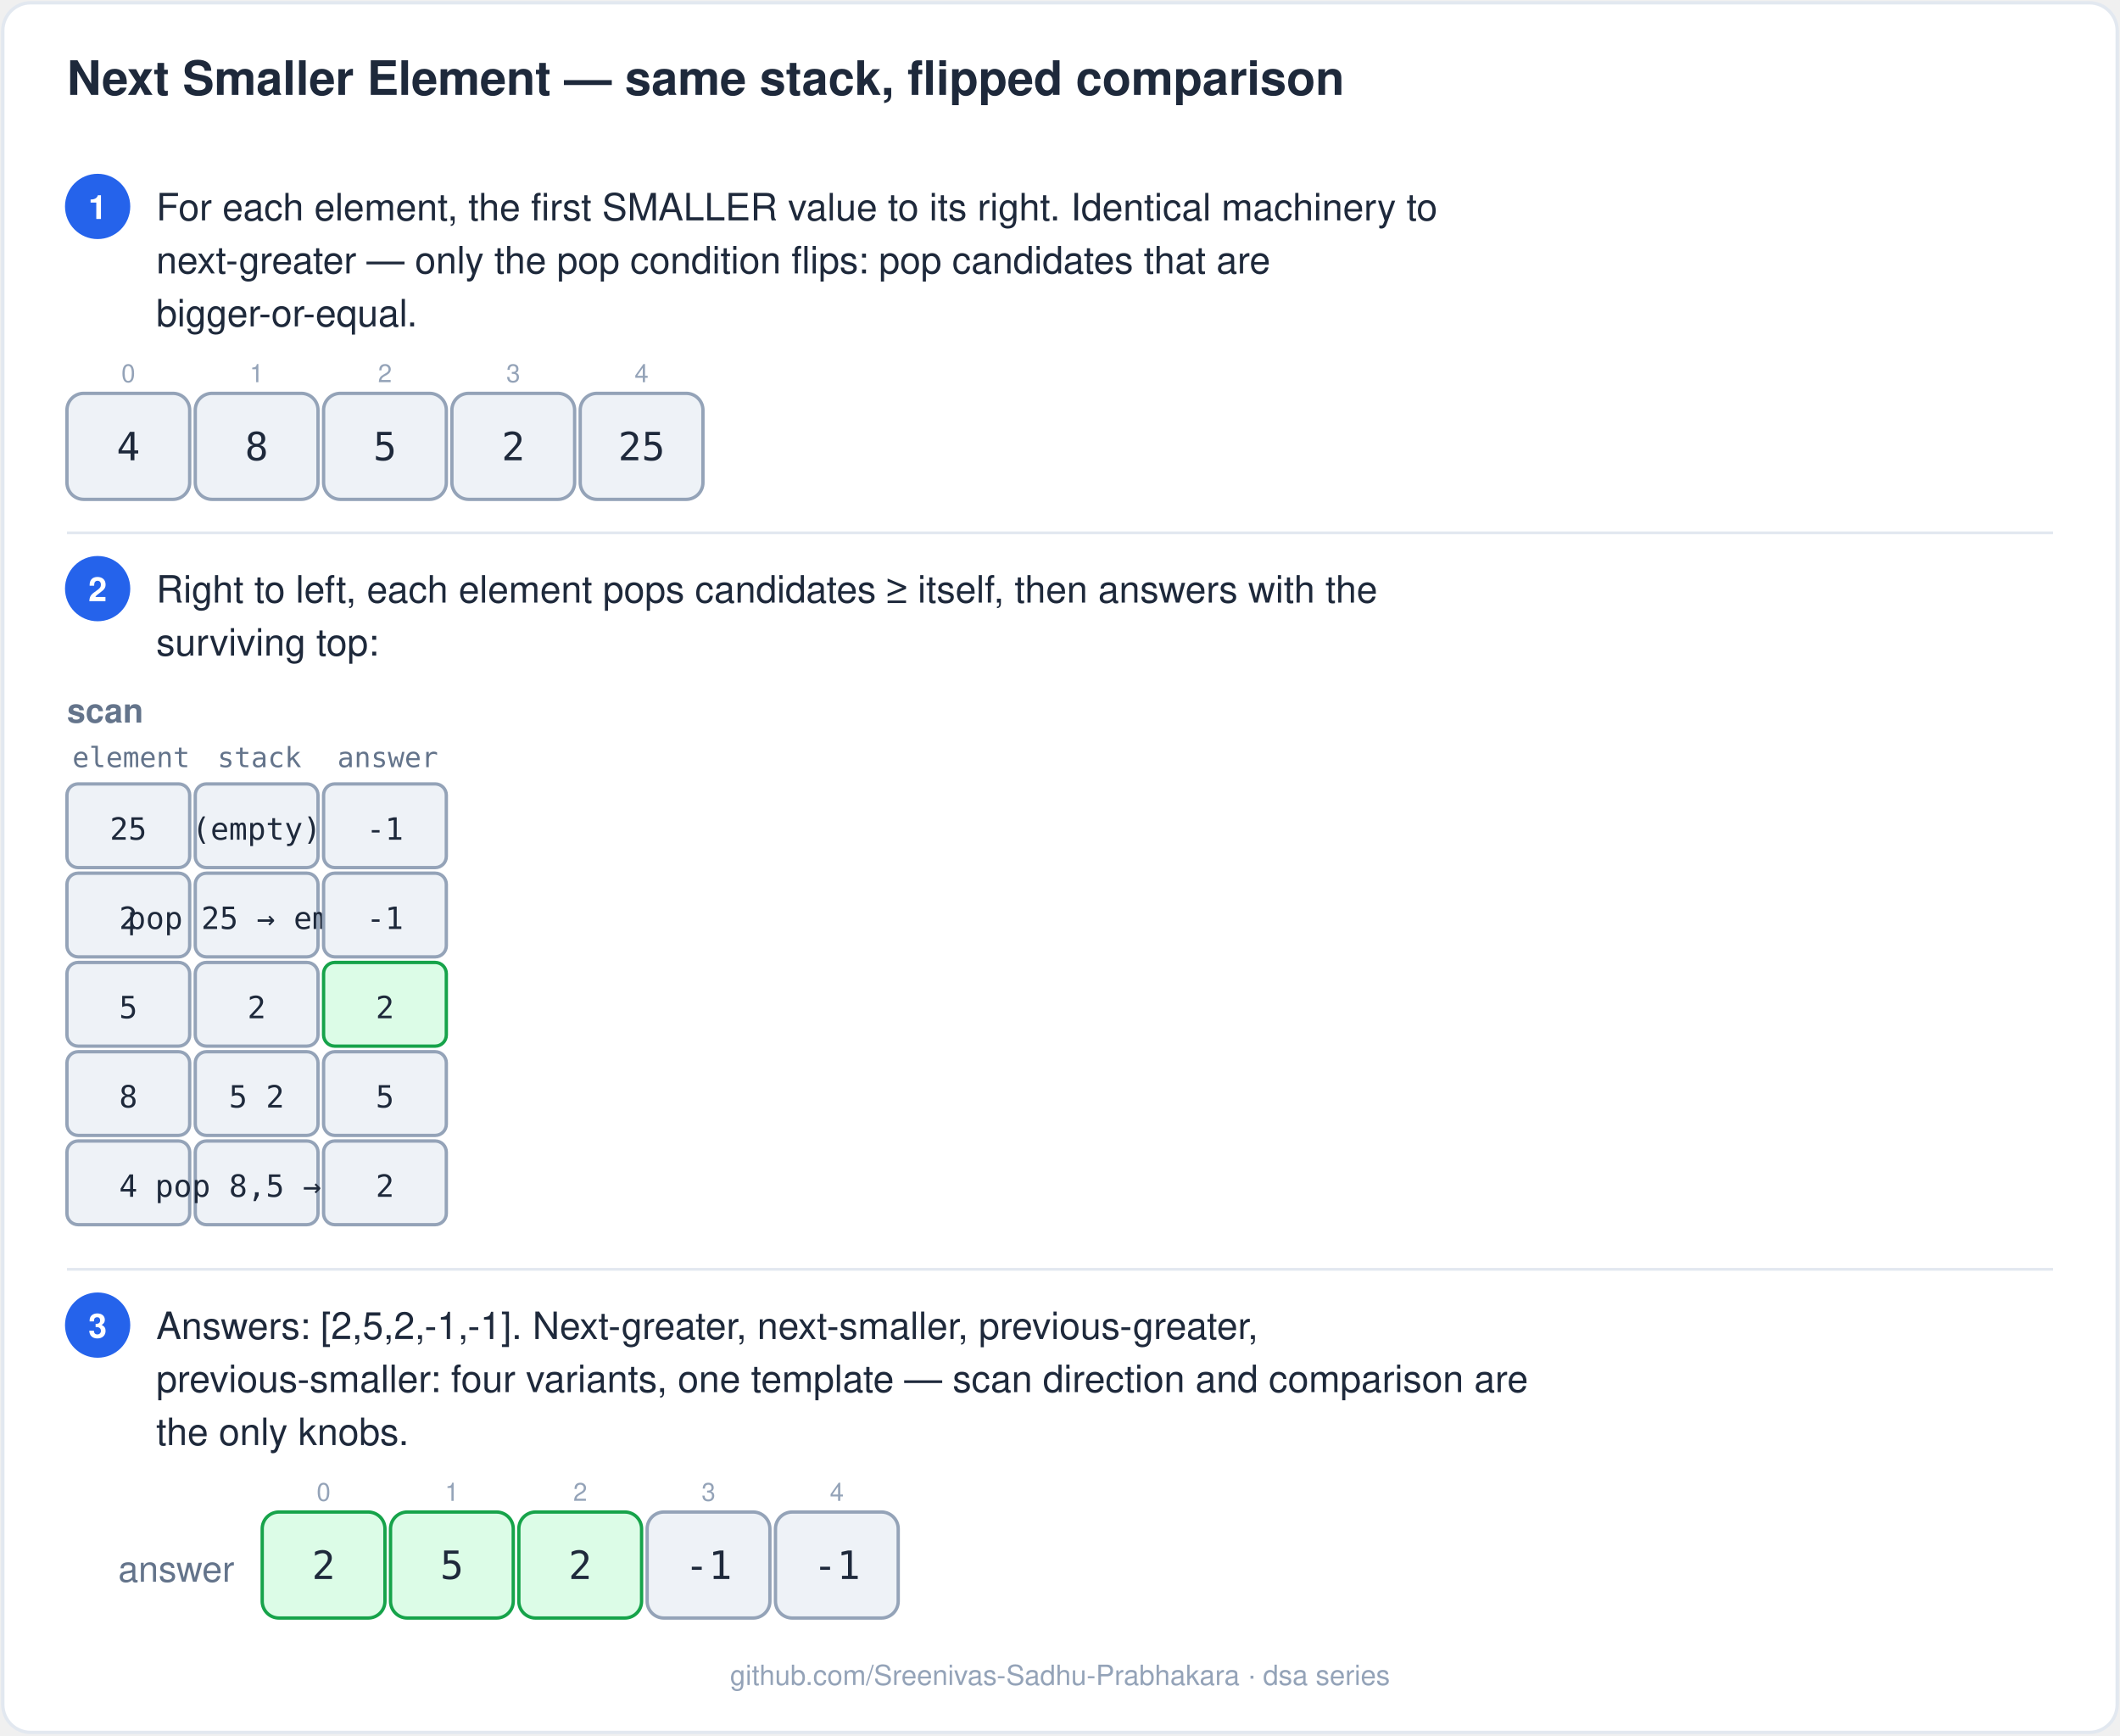
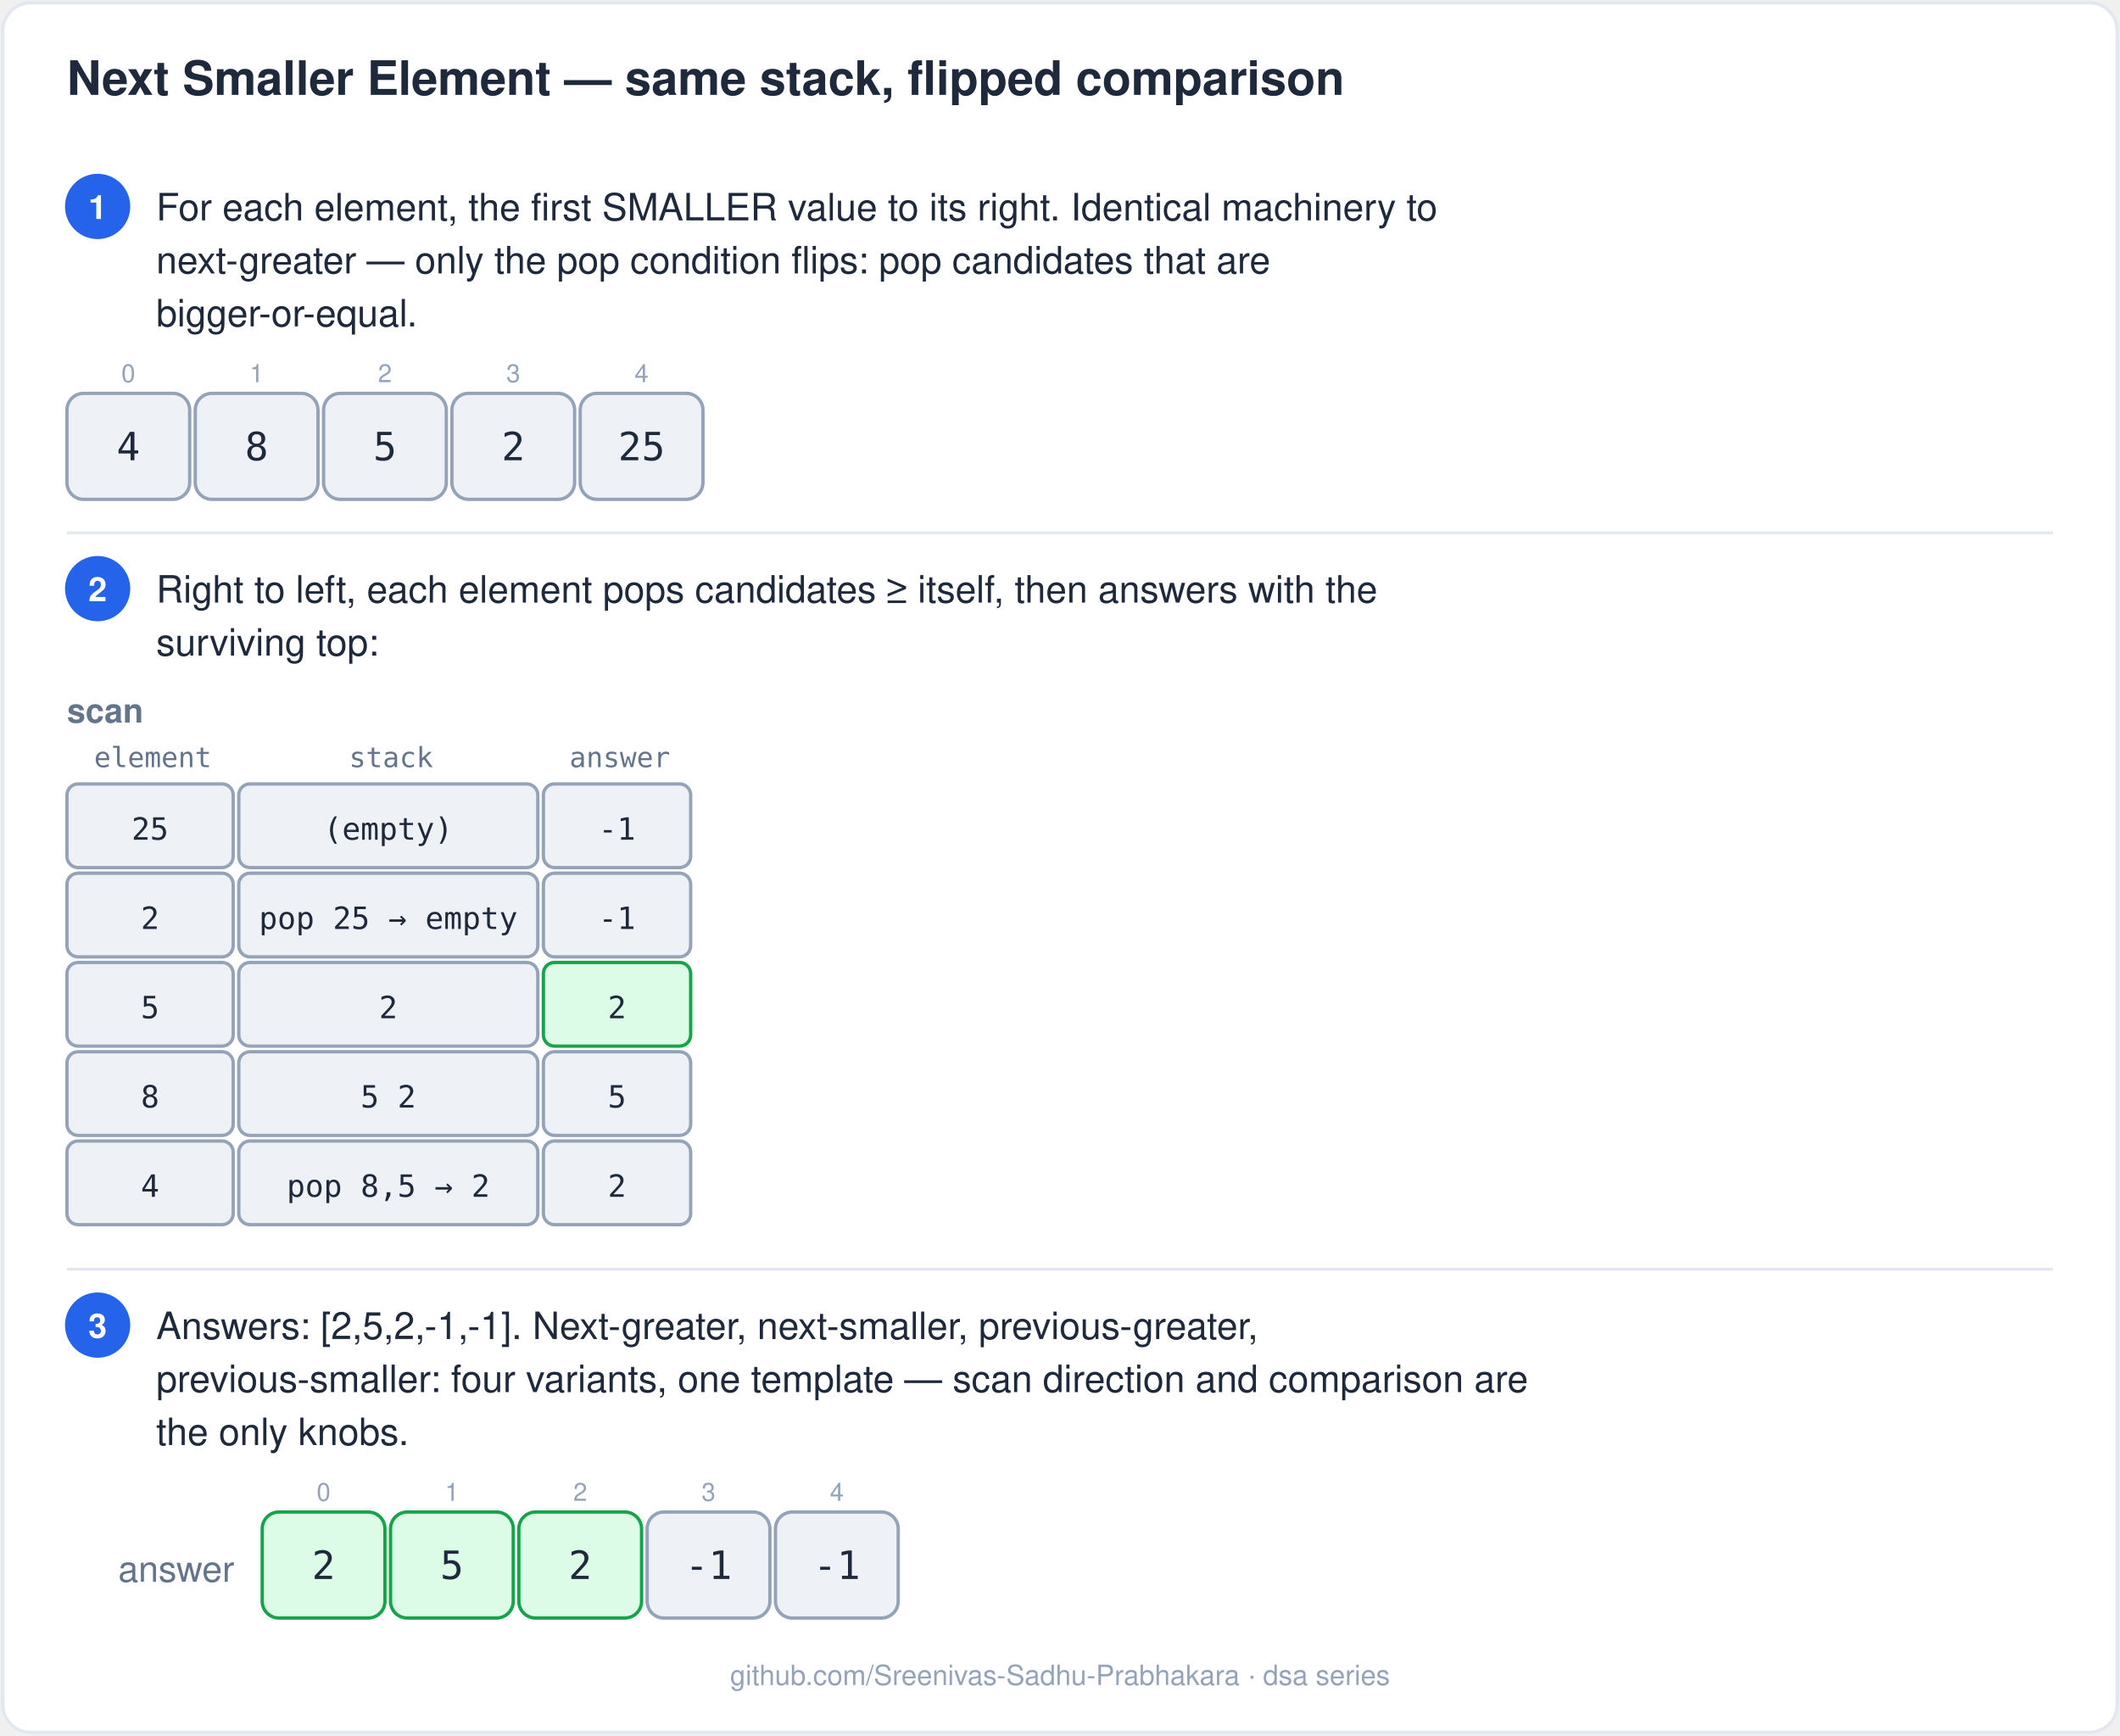
<svg xmlns="http://www.w3.org/2000/svg" width="760" height="622" viewBox="0 0 760 622" role="img" aria-label="Step-by-step visual walkthrough">
  <defs>
    <marker id="arr" markerWidth="8" markerHeight="8" refX="6" refY="3" orient="auto">
      <path d="M0,0 L7,3 L0,6 z" fill="context-stroke" />
    </marker>
  </defs>
  <rect x="1.0" y="1.0" width="758.0" height="620.0" rx="10" fill="#ffffff" stroke="#e2e8f0" stroke-width="1.2" />
  <text x="24.0" y="34.0" font-family="-apple-system,Segoe UI,Helvetica,Arial,sans-serif" font-size="17" fill="#1e293b" text-anchor="start" font-weight="600">Next Smaller Element — same stack, flipped comparison</text>
  <circle cx="35.0" cy="74.0" r="11" fill="#2563eb" stroke="#2563eb" stroke-width="1.4" />
  <text x="35.0" y="78.5" font-family="-apple-system,Segoe UI,Helvetica,Arial,sans-serif" font-size="12" fill="#ffffff" text-anchor="middle" font-weight="600">1</text>
  <text x="56.0" y="79.0" font-family="-apple-system,Segoe UI,Helvetica,Arial,sans-serif" font-size="13.5" fill="#1e293b" text-anchor="start">For each element, the first SMALLER value to its right. Identical machinery to</text>
  <text x="56.0" y="98.0" font-family="-apple-system,Segoe UI,Helvetica,Arial,sans-serif" font-size="13.5" fill="#1e293b" text-anchor="start">next-greater — only the pop condition flips: pop candidates that are</text>
  <text x="56.0" y="117.0" font-family="-apple-system,Segoe UI,Helvetica,Arial,sans-serif" font-size="13.5" fill="#1e293b" text-anchor="start">bigger-or-equal.</text>
  <rect x="24.0" y="141.0" width="44.0" height="38.0" rx="6" fill="#eef2f7" stroke="#94a3b8" stroke-width="1.2" />
  <text x="46.0" y="165.0" font-family="ui-monospace,Menlo,monospace" font-size="14" fill="#1e293b" text-anchor="middle">4</text>
  <text x="46.0" y="137.0" font-family="-apple-system,Segoe UI,Helvetica,Arial,sans-serif" font-size="9" fill="#94a3b8" text-anchor="middle">0</text>
  <rect x="70.0" y="141.0" width="44.0" height="38.0" rx="6" fill="#eef2f7" stroke="#94a3b8" stroke-width="1.2" />
  <text x="92.0" y="165.0" font-family="ui-monospace,Menlo,monospace" font-size="14" fill="#1e293b" text-anchor="middle">8</text>
  <text x="92.0" y="137.0" font-family="-apple-system,Segoe UI,Helvetica,Arial,sans-serif" font-size="9" fill="#94a3b8" text-anchor="middle">1</text>
  <rect x="116.0" y="141.0" width="44.0" height="38.0" rx="6" fill="#eef2f7" stroke="#94a3b8" stroke-width="1.2" />
  <text x="138.0" y="165.0" font-family="ui-monospace,Menlo,monospace" font-size="14" fill="#1e293b" text-anchor="middle">5</text>
  <text x="138.0" y="137.0" font-family="-apple-system,Segoe UI,Helvetica,Arial,sans-serif" font-size="9" fill="#94a3b8" text-anchor="middle">2</text>
  <rect x="162.0" y="141.0" width="44.0" height="38.0" rx="6" fill="#eef2f7" stroke="#94a3b8" stroke-width="1.2" />
  <text x="184.0" y="165.0" font-family="ui-monospace,Menlo,monospace" font-size="14" fill="#1e293b" text-anchor="middle">2</text>
  <text x="184.0" y="137.0" font-family="-apple-system,Segoe UI,Helvetica,Arial,sans-serif" font-size="9" fill="#94a3b8" text-anchor="middle">3</text>
  <rect x="208.0" y="141.0" width="44.0" height="38.0" rx="6" fill="#eef2f7" stroke="#94a3b8" stroke-width="1.2" />
  <text x="230.0" y="165.0" font-family="ui-monospace,Menlo,monospace" font-size="14" fill="#1e293b" text-anchor="middle">25</text>
  <text x="230.0" y="137.0" font-family="-apple-system,Segoe UI,Helvetica,Arial,sans-serif" font-size="9" fill="#94a3b8" text-anchor="middle">4</text>
  <line x1="24.0" y1="191.0" x2="736.0" y2="191.0" stroke="#e2e8f0" stroke-width="1" />
  <circle cx="35.0" cy="211.0" r="11" fill="#2563eb" stroke="#2563eb" stroke-width="1.4" />
  <text x="35.0" y="215.5" font-family="-apple-system,Segoe UI,Helvetica,Arial,sans-serif" font-size="12" fill="#ffffff" text-anchor="middle" font-weight="600">2</text>
  <text x="56.0" y="216.0" font-family="-apple-system,Segoe UI,Helvetica,Arial,sans-serif" font-size="13.5" fill="#1e293b" text-anchor="start">Right to left, each element pops candidates ≥ itself, then answers with the</text>
  <text x="56.0" y="235.0" font-family="-apple-system,Segoe UI,Helvetica,Arial,sans-serif" font-size="13.5" fill="#1e293b" text-anchor="start">surviving top:</text>
  <text x="24.0" y="259.0" font-family="-apple-system,Segoe UI,Helvetica,Arial,sans-serif" font-size="12" fill="#64748b" text-anchor="start" font-weight="600">scan</text>
-   <text x="47.0" y="275.0" font-family="ui-monospace,Menlo,monospace" font-size="10" fill="#64748b" text-anchor="middle">element</text>
-   <text x="93.0" y="275.0" font-family="ui-monospace,Menlo,monospace" font-size="10" fill="#64748b" text-anchor="middle">stack</text>
-   <text x="139.0" y="275.0" font-family="ui-monospace,Menlo,monospace" font-size="10" fill="#64748b" text-anchor="middle">answer</text>
-   <rect x="24.0" y="281.0" width="44.0" height="30.0" rx="4" fill="#eef2f7" stroke="#94a3b8" stroke-width="1.2" />
-   <text x="46.0" y="301.0" font-family="ui-monospace,Menlo,monospace" font-size="11" fill="#1e293b" text-anchor="middle">25</text>
-   <rect x="70.0" y="281.0" width="44.0" height="30.0" rx="4" fill="#eef2f7" stroke="#94a3b8" stroke-width="1.2" />
-   <text x="92.0" y="301.0" font-family="ui-monospace,Menlo,monospace" font-size="11" fill="#1e293b" text-anchor="middle">(empty)</text>
-   <rect x="116.0" y="281.0" width="44.0" height="30.0" rx="4" fill="#eef2f7" stroke="#94a3b8" stroke-width="1.2" />
-   <text x="138.0" y="301.0" font-family="ui-monospace,Menlo,monospace" font-size="11" fill="#1e293b" text-anchor="middle">-1</text>
-   <rect x="24.0" y="313.0" width="44.0" height="30.0" rx="4" fill="#eef2f7" stroke="#94a3b8" stroke-width="1.2" />
-   <text x="46.0" y="333.0" font-family="ui-monospace,Menlo,monospace" font-size="11" fill="#1e293b" text-anchor="middle">2</text>
-   <rect x="70.0" y="313.0" width="44.0" height="30.0" rx="4" fill="#eef2f7" stroke="#94a3b8" stroke-width="1.2" />
-   <text x="92.0" y="333.0" font-family="ui-monospace,Menlo,monospace" font-size="11" fill="#1e293b" text-anchor="middle">pop 25 → empty</text>
-   <rect x="116.0" y="313.0" width="44.0" height="30.0" rx="4" fill="#eef2f7" stroke="#94a3b8" stroke-width="1.2" />
-   <text x="138.0" y="333.0" font-family="ui-monospace,Menlo,monospace" font-size="11" fill="#1e293b" text-anchor="middle">-1</text>
-   <rect x="24.0" y="345.0" width="44.0" height="30.0" rx="4" fill="#eef2f7" stroke="#94a3b8" stroke-width="1.2" />
-   <text x="46.0" y="365.0" font-family="ui-monospace,Menlo,monospace" font-size="11" fill="#1e293b" text-anchor="middle">5</text>
-   <rect x="70.0" y="345.0" width="44.0" height="30.0" rx="4" fill="#eef2f7" stroke="#94a3b8" stroke-width="1.2" />
-   <text x="92.0" y="365.0" font-family="ui-monospace,Menlo,monospace" font-size="11" fill="#1e293b" text-anchor="middle">2</text>
-   <rect x="116.0" y="345.0" width="44.0" height="30.0" rx="4" fill="#dcfce7" stroke="#16a34a" stroke-width="1.2" />
-   <text x="138.0" y="365.0" font-family="ui-monospace,Menlo,monospace" font-size="11" fill="#1e293b" text-anchor="middle">2</text>
-   <rect x="24.0" y="377.0" width="44.0" height="30.0" rx="4" fill="#eef2f7" stroke="#94a3b8" stroke-width="1.2" />
-   <text x="46.0" y="397.0" font-family="ui-monospace,Menlo,monospace" font-size="11" fill="#1e293b" text-anchor="middle">8</text>
-   <rect x="70.0" y="377.0" width="44.0" height="30.0" rx="4" fill="#eef2f7" stroke="#94a3b8" stroke-width="1.2" />
-   <text x="92.0" y="397.0" font-family="ui-monospace,Menlo,monospace" font-size="11" fill="#1e293b" text-anchor="middle">5 2</text>
-   <rect x="116.0" y="377.0" width="44.0" height="30.0" rx="4" fill="#eef2f7" stroke="#94a3b8" stroke-width="1.2" />
-   <text x="138.0" y="397.0" font-family="ui-monospace,Menlo,monospace" font-size="11" fill="#1e293b" text-anchor="middle">5</text>
-   <rect x="24.0" y="409.0" width="44.0" height="30.0" rx="4" fill="#eef2f7" stroke="#94a3b8" stroke-width="1.2" />
-   <text x="46.0" y="429.0" font-family="ui-monospace,Menlo,monospace" font-size="11" fill="#1e293b" text-anchor="middle">4</text>
-   <rect x="70.0" y="409.0" width="44.0" height="30.0" rx="4" fill="#eef2f7" stroke="#94a3b8" stroke-width="1.2" />
-   <text x="92.0" y="429.0" font-family="ui-monospace,Menlo,monospace" font-size="11" fill="#1e293b" text-anchor="middle">pop 8,5 → 2</text>
-   <rect x="116.0" y="409.0" width="44.0" height="30.0" rx="4" fill="#eef2f7" stroke="#94a3b8" stroke-width="1.2" />
-   <text x="138.0" y="429.0" font-family="ui-monospace,Menlo,monospace" font-size="11" fill="#1e293b" text-anchor="middle">2</text>
+   <text x="54.8" y="275.0" font-family="ui-monospace,Menlo,monospace" font-size="10" fill="#64748b" text-anchor="middle">element</text>
+   <text x="140.2" y="275.0" font-family="ui-monospace,Menlo,monospace" font-size="10" fill="#64748b" text-anchor="middle">stack</text>
+   <text x="222.2" y="275.0" font-family="ui-monospace,Menlo,monospace" font-size="10" fill="#64748b" text-anchor="middle">answer</text>
+   <rect x="24.0" y="281.0" width="59.6" height="30.0" rx="4" fill="#eef2f7" stroke="#94a3b8" stroke-width="1.2" />
+   <text x="53.8" y="301.0" font-family="ui-monospace,Menlo,monospace" font-size="11" fill="#1e293b" text-anchor="middle">25</text>
+   <rect x="85.6" y="281.0" width="107.2" height="30.0" rx="4" fill="#eef2f7" stroke="#94a3b8" stroke-width="1.2" />
+   <text x="139.2" y="301.0" font-family="ui-monospace,Menlo,monospace" font-size="11" fill="#1e293b" text-anchor="middle">(empty)</text>
+   <rect x="194.8" y="281.0" width="52.8" height="30.0" rx="4" fill="#eef2f7" stroke="#94a3b8" stroke-width="1.2" />
+   <text x="221.2" y="301.0" font-family="ui-monospace,Menlo,monospace" font-size="11" fill="#1e293b" text-anchor="middle">-1</text>
+   <rect x="24.0" y="313.0" width="59.6" height="30.0" rx="4" fill="#eef2f7" stroke="#94a3b8" stroke-width="1.2" />
+   <text x="53.8" y="333.0" font-family="ui-monospace,Menlo,monospace" font-size="11" fill="#1e293b" text-anchor="middle">2</text>
+   <rect x="85.6" y="313.0" width="107.2" height="30.0" rx="4" fill="#eef2f7" stroke="#94a3b8" stroke-width="1.2" />
+   <text x="139.2" y="333.0" font-family="ui-monospace,Menlo,monospace" font-size="11" fill="#1e293b" text-anchor="middle">pop 25 → empty</text>
+   <rect x="194.8" y="313.0" width="52.8" height="30.0" rx="4" fill="#eef2f7" stroke="#94a3b8" stroke-width="1.2" />
+   <text x="221.2" y="333.0" font-family="ui-monospace,Menlo,monospace" font-size="11" fill="#1e293b" text-anchor="middle">-1</text>
+   <rect x="24.0" y="345.0" width="59.6" height="30.0" rx="4" fill="#eef2f7" stroke="#94a3b8" stroke-width="1.2" />
+   <text x="53.8" y="365.0" font-family="ui-monospace,Menlo,monospace" font-size="11" fill="#1e293b" text-anchor="middle">5</text>
+   <rect x="85.6" y="345.0" width="107.2" height="30.0" rx="4" fill="#eef2f7" stroke="#94a3b8" stroke-width="1.2" />
+   <text x="139.2" y="365.0" font-family="ui-monospace,Menlo,monospace" font-size="11" fill="#1e293b" text-anchor="middle">2</text>
+   <rect x="194.8" y="345.0" width="52.8" height="30.0" rx="4" fill="#dcfce7" stroke="#16a34a" stroke-width="1.2" />
+   <text x="221.2" y="365.0" font-family="ui-monospace,Menlo,monospace" font-size="11" fill="#1e293b" text-anchor="middle">2</text>
+   <rect x="24.0" y="377.0" width="59.6" height="30.0" rx="4" fill="#eef2f7" stroke="#94a3b8" stroke-width="1.2" />
+   <text x="53.8" y="397.0" font-family="ui-monospace,Menlo,monospace" font-size="11" fill="#1e293b" text-anchor="middle">8</text>
+   <rect x="85.6" y="377.0" width="107.2" height="30.0" rx="4" fill="#eef2f7" stroke="#94a3b8" stroke-width="1.2" />
+   <text x="139.2" y="397.0" font-family="ui-monospace,Menlo,monospace" font-size="11" fill="#1e293b" text-anchor="middle">5 2</text>
+   <rect x="194.8" y="377.0" width="52.8" height="30.0" rx="4" fill="#eef2f7" stroke="#94a3b8" stroke-width="1.2" />
+   <text x="221.2" y="397.0" font-family="ui-monospace,Menlo,monospace" font-size="11" fill="#1e293b" text-anchor="middle">5</text>
+   <rect x="24.0" y="409.0" width="59.6" height="30.0" rx="4" fill="#eef2f7" stroke="#94a3b8" stroke-width="1.2" />
+   <text x="53.8" y="429.0" font-family="ui-monospace,Menlo,monospace" font-size="11" fill="#1e293b" text-anchor="middle">4</text>
+   <rect x="85.6" y="409.0" width="107.2" height="30.0" rx="4" fill="#eef2f7" stroke="#94a3b8" stroke-width="1.2" />
+   <text x="139.2" y="429.0" font-family="ui-monospace,Menlo,monospace" font-size="11" fill="#1e293b" text-anchor="middle">pop 8,5 → 2</text>
+   <rect x="194.8" y="409.0" width="52.8" height="30.0" rx="4" fill="#eef2f7" stroke="#94a3b8" stroke-width="1.2" />
+   <text x="221.2" y="429.0" font-family="ui-monospace,Menlo,monospace" font-size="11" fill="#1e293b" text-anchor="middle">2</text>
  <line x1="24.0" y1="455.0" x2="736.0" y2="455.0" stroke="#e2e8f0" stroke-width="1" />
  <circle cx="35.0" cy="475.0" r="11" fill="#2563eb" stroke="#2563eb" stroke-width="1.4" />
  <text x="35.0" y="479.5" font-family="-apple-system,Segoe UI,Helvetica,Arial,sans-serif" font-size="12" fill="#ffffff" text-anchor="middle" font-weight="600">3</text>
  <text x="56.0" y="480.0" font-family="-apple-system,Segoe UI,Helvetica,Arial,sans-serif" font-size="13.5" fill="#1e293b" text-anchor="start">Answers: [2,5,2,-1,-1]. Next-greater, next-smaller, previous-greater,</text>
  <text x="56.0" y="499.0" font-family="-apple-system,Segoe UI,Helvetica,Arial,sans-serif" font-size="13.5" fill="#1e293b" text-anchor="start">previous-smaller: four variants, one template — scan direction and comparison are</text>
  <text x="56.0" y="518.0" font-family="-apple-system,Segoe UI,Helvetica,Arial,sans-serif" font-size="13.5" fill="#1e293b" text-anchor="start">the only knobs.</text>
  <text x="84.0" y="567.0" font-family="-apple-system,Segoe UI,Helvetica,Arial,sans-serif" font-size="13" fill="#64748b" text-anchor="end">answer</text>
  <rect x="94.0" y="542.0" width="44.0" height="38.0" rx="6" fill="#dcfce7" stroke="#16a34a" stroke-width="1.2" />
  <text x="116.0" y="566.0" font-family="ui-monospace,Menlo,monospace" font-size="14" fill="#1e293b" text-anchor="middle">2</text>
  <text x="116.0" y="538.0" font-family="-apple-system,Segoe UI,Helvetica,Arial,sans-serif" font-size="9" fill="#94a3b8" text-anchor="middle">0</text>
  <rect x="140.0" y="542.0" width="44.0" height="38.0" rx="6" fill="#dcfce7" stroke="#16a34a" stroke-width="1.2" />
  <text x="162.0" y="566.0" font-family="ui-monospace,Menlo,monospace" font-size="14" fill="#1e293b" text-anchor="middle">5</text>
  <text x="162.0" y="538.0" font-family="-apple-system,Segoe UI,Helvetica,Arial,sans-serif" font-size="9" fill="#94a3b8" text-anchor="middle">1</text>
  <rect x="186.0" y="542.0" width="44.0" height="38.0" rx="6" fill="#dcfce7" stroke="#16a34a" stroke-width="1.2" />
  <text x="208.0" y="566.0" font-family="ui-monospace,Menlo,monospace" font-size="14" fill="#1e293b" text-anchor="middle">2</text>
  <text x="208.0" y="538.0" font-family="-apple-system,Segoe UI,Helvetica,Arial,sans-serif" font-size="9" fill="#94a3b8" text-anchor="middle">2</text>
  <rect x="232.0" y="542.0" width="44.0" height="38.0" rx="6" fill="#eef2f7" stroke="#94a3b8" stroke-width="1.2" />
  <text x="254.0" y="566.0" font-family="ui-monospace,Menlo,monospace" font-size="14" fill="#1e293b" text-anchor="middle">-1</text>
  <text x="254.0" y="538.0" font-family="-apple-system,Segoe UI,Helvetica,Arial,sans-serif" font-size="9" fill="#94a3b8" text-anchor="middle">3</text>
  <rect x="278.0" y="542.0" width="44.0" height="38.0" rx="6" fill="#eef2f7" stroke="#94a3b8" stroke-width="1.2" />
  <text x="300.0" y="566.0" font-family="ui-monospace,Menlo,monospace" font-size="14" fill="#1e293b" text-anchor="middle">-1</text>
  <text x="300.0" y="538.0" font-family="-apple-system,Segoe UI,Helvetica,Arial,sans-serif" font-size="9" fill="#94a3b8" text-anchor="middle">4</text>
  <text x="380.0" y="604.0" font-family="-apple-system,Segoe UI,Helvetica,Arial,sans-serif" font-size="10" fill="#94a3b8" text-anchor="middle">github.com/Sreenivas-Sadhu-Prabhakara · dsa series</text>
</svg>
